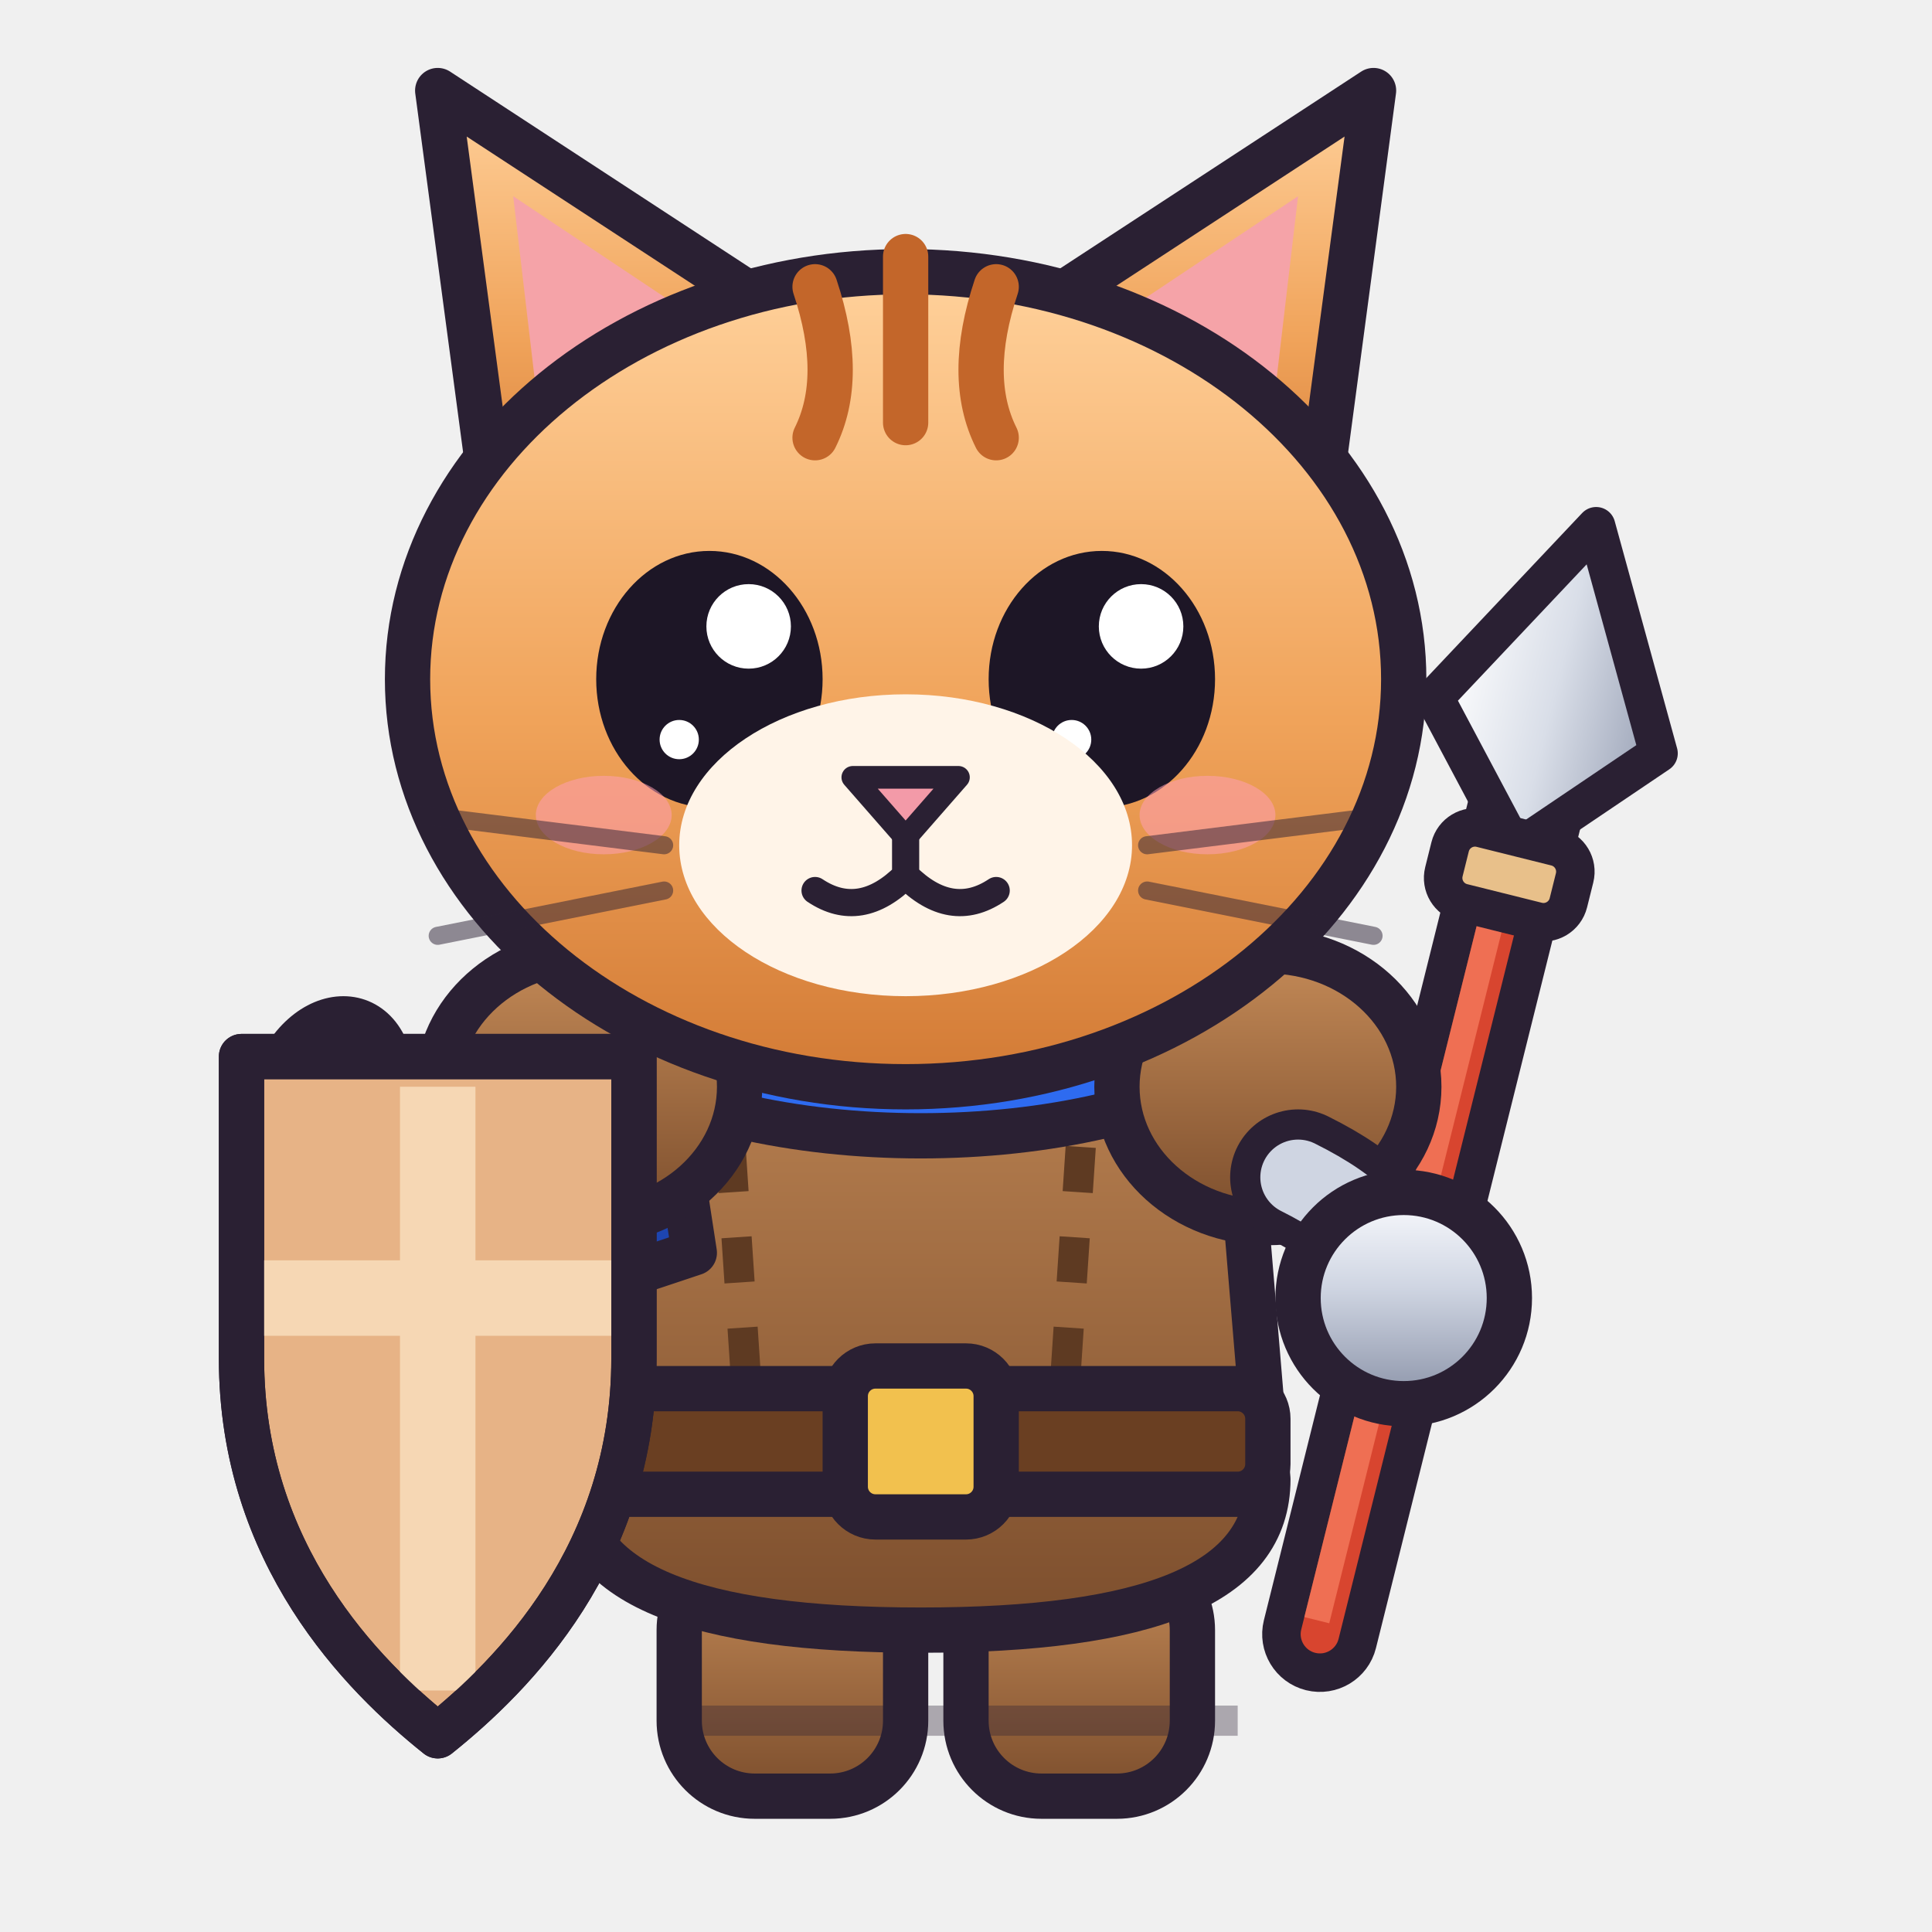
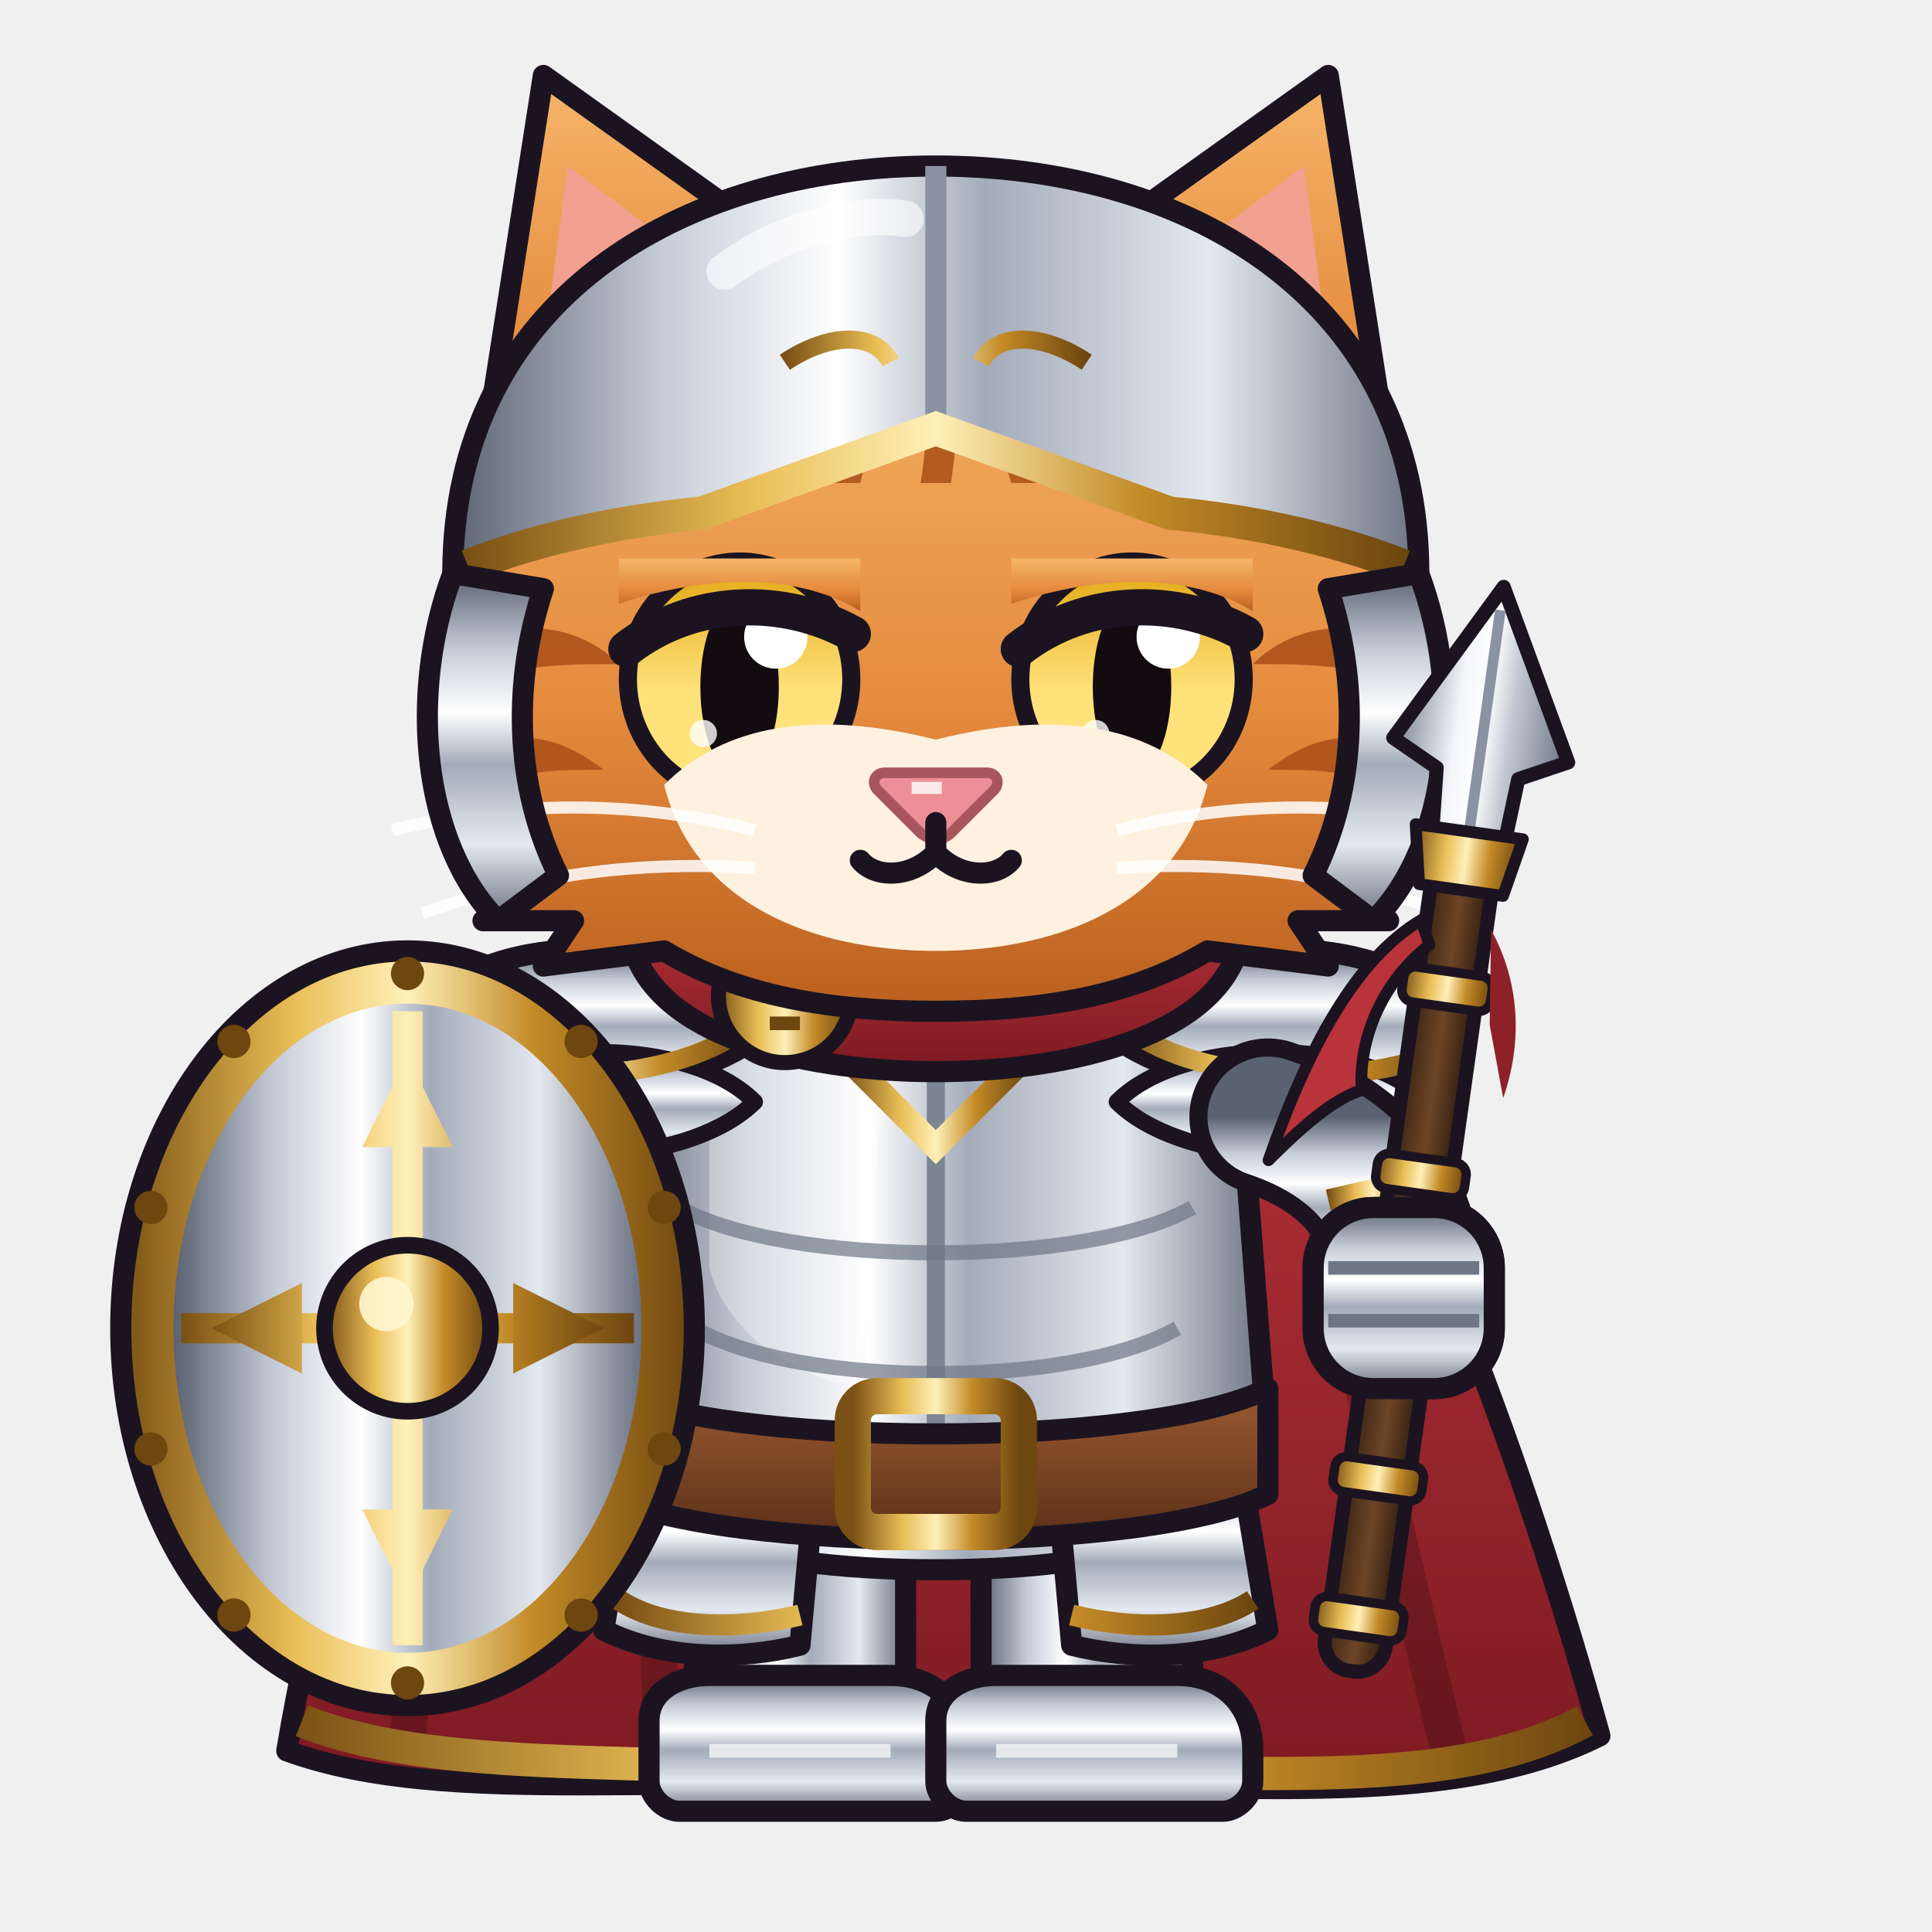
<svg xmlns="http://www.w3.org/2000/svg" width="128" height="128" viewBox="0 0 128 128">
-   <g transform="translate(52.20 31.60) rotate(14 40.80 54.40) scale(0.85)">
+   <defs>
+     <linearGradient id="fur" gradientTransform="rotate(90)">
+       <stop offset="0" stop-color="#f6b56a" />
+       <stop offset="0.6" stop-color="#e48a3c" />
+       <stop offset="1" stop-color="#b9601f" />
+     </linearGradient>
+     <linearGradient id="steel">
+       <stop offset="0" stop-color="#5a6170" />
+       <stop offset="0.22" stop-color="#c6ccd8" />
+       <stop offset="0.4" stop-color="#ffffff" />
+       <stop offset="0.55" stop-color="#a3abba" />
+       <stop offset="0.78" stop-color="#e4e8ef" />
+       <stop offset="1" stop-color="#6a7181" />
+     </linearGradient>
+     <linearGradient id="steelv" gradientTransform="rotate(90)">
+       <stop offset="0" stop-color="#5a6170" />
+       <stop offset="0.22" stop-color="#c6ccd8" />
+       <stop offset="0.4" stop-color="#ffffff" />
+       <stop offset="0.55" stop-color="#a3abba" />
+       <stop offset="0.78" stop-color="#e4e8ef" />
+       <stop offset="1" stop-color="#6a7181" />
+     </linearGradient>
+     <linearGradient id="gold">
+       <stop offset="0" stop-color="#7a5014" />
+       <stop offset="0.3" stop-color="#e9bd55" />
+       <stop offset="0.5" stop-color="#fff0b8" />
+       <stop offset="0.72" stop-color="#c38a26" />
+       <stop offset="1" stop-color="#6d4610" />
+     </linearGradient>
+     <linearGradient id="goldv" gradientTransform="rotate(90)">
+       <stop offset="0" stop-color="#7a5014" />
+       <stop offset="0.3" stop-color="#e9bd55" />
+       <stop offset="0.5" stop-color="#fff0b8" />
+       <stop offset="0.72" stop-color="#c38a26" />
+       <stop offset="1" stop-color="#6d4610" />
+     </linearGradient>
+     <linearGradient id="cape" gradientTransform="rotate(90)">
+       <stop offset="0" stop-color="#b8333a" />
+       <stop offset="1" stop-color="#7d1a22" />
+     </linearGradient>
+     <linearGradient id="iris" gradientTransform="rotate(90)">
+       <stop offset="0" stop-color="#e2a512" />
+       <stop offset="0.55" stop-color="#ffe27a" />
+       <stop offset="1" stop-color="#ffe27a" />
+     </linearGradient>
+     <linearGradient id="leather" gradientTransform="rotate(90)">
+       <stop offset="0" stop-color="#9a5a32" />
+       <stop offset="1" stop-color="#5c3018" />
+     </linearGradient>
+     <linearGradient id="wood">
+       <stop offset="0" stop-color="#8a5a32" />
+       <stop offset="0.5" stop-color="#a8703f" />
+       <stop offset="1" stop-color="#6a4022" />
+     </linearGradient>
+     <linearGradient id="iron">
+       <stop offset="0" stop-color="#3e434e" />
+       <stop offset="0.4" stop-color="#9aa1ae" />
+       <stop offset="0.6" stop-color="#c6ccd6" />
+       <stop offset="1" stop-color="#4b505c" />
+     </linearGradient>
+   </defs>
+   <path d="M40 63 C29 78 22 98 19 116 C30 120 46 117 60 119 C76 117 94 121 106 115 C101 97 94 78 85 63 Z" fill="url(#cape)" stroke="#1b1420" stroke-width="1.4" stroke-linejoin="round" stroke-linecap="round" />
+   <path d="M33 84 C30 96 28 106 27 115 M47 72 C44 90 43 104 44 117 M86 74 C90 90 93 104 96 116" stroke="#00000033" stroke-width="2.4" fill="none" stroke-linecap="round" />
+   <path d="M20 114 C30 118 46 116 60 118 C76 116 94 120 105 114" stroke="url(#gold)" stroke-width="2.2" fill="none" />
+   <path d="M46 99 h14 v12 c0 2 -1 3 -3 3 h-8 c-2 0 -3 -1 -3 -3 z" fill="url(#steel)" stroke="#1b1420" stroke-width="1.4" stroke-linejoin="round" stroke-linecap="round" />
+   <path d="M45 99 c2 -4 14 -4 16 0 l-1 4 c-4 -2 -10 -2 -14 0 z" fill="url(#steelv)" stroke="#1b1420" stroke-width="1.1" stroke-linejoin="round" stroke-linecap="round" />
+   <path d="M46 103 h14" stroke="url(#gold)" stroke-width="1.6" />
+   <path d="M43 114 c0 -2 2 -3 4 -3 h12 c3 0 5 2 5 5 v2 c0 1 -1 2 -2 2 h-17 c-1 0 -2 -1 -2 -2 z" fill="url(#steelv)" stroke="#1b1420" stroke-width="1.4" stroke-linejoin="round" stroke-linecap="round" />
+   <path d="M47 116 h12" stroke="#ffffff" stroke-width="0.9" opacity="0.7" />
+   <path d="M65 99 h14 v12 c0 2 -1 3 -3 3 h-8 c-2 0 -3 -1 -3 -3 z" fill="url(#steel)" stroke="#1b1420" stroke-width="1.4" stroke-linejoin="round" stroke-linecap="round" />
+   <path d="M64 99 c2 -4 14 -4 16 0 l-1 4 c-4 -2 -10 -2 -14 0 z" fill="url(#steelv)" stroke="#1b1420" stroke-width="1.1" stroke-linejoin="round" stroke-linecap="round" />
+   <path d="M65 103 h14" stroke="url(#gold)" stroke-width="1.6" />
+   <path d="M62 114 c0 -2 2 -3 4 -3 h12 c3 0 5 2 5 5 v2 c0 1 -1 2 -2 2 h-17 c-1 0 -2 -1 -2 -2 z" fill="url(#steelv)" stroke="#1b1420" stroke-width="1.4" stroke-linejoin="round" stroke-linecap="round" />
+   <path d="M66 116 h12" stroke="#ffffff" stroke-width="0.9" opacity="0.7" />
+   <path d="M42 70 C42 64 50 61 62 61 C74 61 82 64 82 70 L84 96 C84 101 75 104 62 104 C49 104 40 101 40 96 Z" fill="url(#steel)" stroke="#1b1420" stroke-width="1.4" stroke-linejoin="round" stroke-linecap="round" />
+   <path d="M62 63 V100" stroke="#7d8595" stroke-width="1.2" />
+   <path d="M47 68 C50 65 56 64 59 65 L57 92 C52 91 48 88 47 84 Z" fill="#ffffff" opacity="0.32" />
+   <path d="M45 80 C52 84 72 84 79 80 M46 88 C53 92 71 92 78 88" stroke="#6e7686" stroke-width="1" fill="none" opacity="0.7" />
+   <path d="M43 70 C48 66 56 64 62 64 C68 64 76 66 81 70" stroke="url(#gold)" stroke-width="1.8" fill="none" />
+   <path d="M56 70 L62 76 L68 70" stroke="url(#gold)" stroke-width="1.6" fill="none" />
+   <path d="M42 96 L40 108 C44 110 49 110 53 109 L54 98 Z M70 98 L71 109 C75 110 80 110 84 108 L82 96 Z" fill="url(#steelv)" stroke="#1b1420" stroke-width="1.4" stroke-linejoin="round" stroke-linecap="round" />
+   <path d="M41 106 C44 108 49 108 53 107 M71 107 C75 108 80 108 83 106" stroke="url(#gold)" stroke-width="1.4" fill="none" />
+   <path d="M40 92 C48 96 76 96 84 92 L84 99 C76 103 48 103 40 99 Z" fill="url(#leather)" stroke="#1b1420" stroke-width="1.4" stroke-linejoin="round" stroke-linecap="round" />
+   <rect x="56.5" y="92.5" width="11" height="9" rx="1.6" fill="none" stroke="url(#gold)" stroke-width="2.4" />
+   <path d="M62 95 v4" stroke="url(#gold)" stroke-width="1.6" />
+   <path d="M27 70 C27 62 45 60 51 68 C47 72 35 74 27 70 Z" fill="url(#steelv)" stroke="#1b1420" stroke-width="1.4" stroke-linejoin="round" stroke-linecap="round" />
+   <path d="M29 74 C31 69 45 68 50 73 C46 77 35 78 29 74 Z" fill="url(#steelv)" stroke="#1b1420" stroke-width="1.1" stroke-linejoin="round" stroke-linecap="round" />
+   <path d="M28 69.5 C35 72.5 46 71.5 50 67.5" stroke="url(#gold)" stroke-width="1.3" fill="none" />
+   <path d="M97 70 C97 62 79 60 73 68 C77 72 89 74 97 70 Z" fill="url(#steelv)" stroke="#1b1420" stroke-width="1.4" stroke-linejoin="round" stroke-linecap="round" />
+   <path d="M95 74 C93 69 79 68 74 73 C78 77 89 78 95 74 Z" fill="url(#steelv)" stroke="#1b1420" stroke-width="1.1" stroke-linejoin="round" stroke-linecap="round" />
+   <path d="M96 69.5 C89 72.5 78 71.5 74 67.5" stroke="url(#gold)" stroke-width="1.3" fill="none" />
+   <path d="M42 63 C50 58 74 58 82 63 C80 69 70 71 62 71 C54 71 44 69 42 63 Z" fill="url(#cape)" stroke="#1b1420" stroke-width="1.4" stroke-linejoin="round" stroke-linecap="round" />
+   <circle cx="52" cy="66" r="4.4" fill="url(#gold)" stroke="#1b1420" stroke-width="1" stroke-linejoin="round" stroke-linecap="round" />
+   <path d="M50.4 65.4 a1.6 1.6 0 0 1 3.2 0 M51 67.8 h2" stroke="#6d4610" stroke-width="0.9" fill="none" />
+   <path d="M84 74 C90 76 93 80 93 85" stroke="#1b1420" stroke-width="10.4" stroke-linecap="round" fill="none" />
+   <path d="M84 74 C90 76 93 80 93 85" stroke="url(#steelv)" stroke-width="8" stroke-linecap="round" fill="none" />
+   <path d="M88 79.5 l6 -1.4" stroke="url(#gold)" stroke-width="1.4" />
+   <rect x="87" y="80" width="12" height="12" rx="4" fill="url(#steelv)" stroke="#1b1420" stroke-width="1.4" stroke-linejoin="round" stroke-linecap="round" />
+   <path d="M88 84 h10 M88 87.5 h10" stroke="#6e7686" stroke-width="0.9" />
+   <ellipse cx="27" cy="88" rx="19" ry="25" fill="url(#gold)" stroke="#1b1420" stroke-width="1.4" stroke-linejoin="round" stroke-linecap="round" />
+   <ellipse cx="27" cy="88" rx="15.5" ry="21.5" fill="url(#steel)" />
+   <path d="M27 67 V109 M12 88 H42" stroke="url(#gold)" stroke-width="2" />
+   <path d="M27 70 l-3 6 h6 z M27 106 l-3 -6 h6 z M14 88 l6 -3 v6 z M40 88 l-6 -3 v6 z" fill="url(#gold)" />
+   <circle cx="27" cy="88" r="5.5" fill="url(#gold)" stroke="#1b1420" stroke-width="1.1" stroke-linejoin="round" stroke-linecap="round" />
+   <circle cx="25.6" cy="86.4" r="1.8" fill="#fff6d0" opacity="0.9" />
+   <circle cx="27" cy="64.5" r="1.1" fill="#6d4610" />
+   <circle cx="38.5" cy="69" r="1.1" fill="#6d4610" />
+   <circle cx="44" cy="80" r="1.1" fill="#6d4610" />
+   <circle cx="44" cy="96" r="1.1" fill="#6d4610" />
+   <circle cx="38.5" cy="107" r="1.1" fill="#6d4610" />
+   <circle cx="27" cy="111.5" r="1.1" fill="#6d4610" />
+   <circle cx="15.5" cy="107" r="1.1" fill="#6d4610" />
+   <circle cx="10" cy="96" r="1.1" fill="#6d4610" />
+   <circle cx="10" cy="80" r="1.1" fill="#6d4610" />
+   <circle cx="15.5" cy="69" r="1.1" fill="#6d4610" />
+   <path d="M31.0 37 L36.0 5 L57.0 20 Z" fill="url(#fur)" stroke="#1b1420" stroke-width="1.4" stroke-linejoin="round" stroke-linecap="round" />
+   <path d="M35.0 31 L37.6 11 L51.0 21 Z" fill="#f2a08f" />
+   <path d="M40.0 25 l2 -8 M43.0 26 l2 -7" stroke="#ffffff" stroke-width="0.9" opacity="0.75" />
+   <path d="M93.0 37 L88.0 5 L67.0 20 Z" fill="url(#fur)" stroke="#1b1420" stroke-width="1.4" stroke-linejoin="round" stroke-linecap="round" />
+   <path d="M89.0 31 L86.4 11 L73.0 21 Z" fill="#f2a08f" />
+   <path d="M84.0 25 l-2 -8 M81.0 26 l-2 -7" stroke="#ffffff" stroke-width="0.9" opacity="0.75" />
+   <path d="M30 44 C29 28 44 18 62 18 C80 18 95 28 94 44 C94 50 92 55 89 58 L92 61 L86 61 L88 64 L80 63 C75 66 69 67 62 67 C55 67 49 66 44 63 L36 64 L38 61 L32 61 L35 58 C32 55 30 50 30 44 Z" fill="url(#fur)" stroke="#1b1420" stroke-width="1.4" stroke-linejoin="round" stroke-linecap="round" />
+   <path d="M55 21 C56 25 56 29 55 32 L57 32 C58 28 58 24 57 21 Z M61 19.5 C61.6 24 61.6 28 61 32 L63 32 C63.6 28 63.6 24 63 19.5 Z M67 21 C66 25 66 29 67 32 L69 32 C70 28 70 24 69 21 Z M32 42 C36 41 39 42 41 44 C38 44 35 44 32 45 Z M92 42 C88 41 85 42 83 44 C86 44 89 44 92 45 Z M33 49 C36 48.5 38 49.5 40 51 C37 51 35 51 33 52 Z M91 49 C88 48.5 86 49.5 84 51 C87 51 89 51 91 52 Z" fill="#a94f18" opacity="0.85" />
+   <ellipse cx="49" cy="45" rx="7.4" ry="7.8" fill="url(#iris)" stroke="#1b1420" stroke-width="1.2" stroke-linejoin="round" stroke-linecap="round" />
+   <ellipse cx="49" cy="45.5" rx="2.6" ry="6" fill="#120b10" />
+   <circle cx="51.4" cy="42.2" r="2.1" fill="#ffffff" />
+   <circle cx="46.6" cy="48.6" r="0.9" fill="#ffffff" opacity="0.8" />
+   <path d="M41.5 43 C46 39.5 52 39.5 56.5 42" stroke="#1b1420" stroke-width="2.4" fill="none" stroke-linecap="round" />
+   <path d="M41 40 C47 38 53 38 57 40.5 L57 37 L41 37 Z" fill="url(#fur)" />
+   <ellipse cx="75" cy="45" rx="7.4" ry="7.8" fill="url(#iris)" stroke="#1b1420" stroke-width="1.2" stroke-linejoin="round" stroke-linecap="round" />
+   <ellipse cx="75" cy="45.5" rx="2.6" ry="6" fill="#120b10" />
+   <circle cx="77.4" cy="42.2" r="2.1" fill="#ffffff" />
+   <circle cx="72.6" cy="48.6" r="0.9" fill="#ffffff" opacity="0.8" />
+   <path d="M67.5 43 C72 39.5 78 39.5 82.5 42" stroke="#1b1420" stroke-width="2.4" fill="none" stroke-linecap="round" />
+   <path d="M67 40 C73 38 79 38 83 40.5 L83 37 L67 37 Z" fill="url(#fur)" />
+   <path d="M44 52 C46 60 54 63 62 63 C70 63 78 60 80 52 C76 48 70 47 62 49 C54 47 48 48 44 52 Z" fill="#fff1df" />
+   <path d="M58.6 51.2 h6.8 c0.6 0 0.9 0.6 0.5 1.1 l-2.9 2.9 c-0.5 0.5 -1.4 0.5 -2 0 l-2.9 -2.9 c-0.4 -0.5 -0.1 -1.1 0.5 -1.1 z" fill="#ee8f98" stroke="#a8555e" stroke-width="0.7" />
+   <path d="M60.4 52.2 h2" stroke="#ffffff" stroke-width="0.8" opacity="0.8" />
+   <path d="M62 54.5 v2 M62 56.5 C60.4 58.2 58 58.2 57 57 M62 56.5 C63.6 58.2 66 58.2 67 57" stroke="#1b1420" stroke-width="1.4" fill="none" stroke-linecap="round" />
+   <path d="M50 55 C42 53 34 53 26 55 M50 57.5 C42 57 35 58 28 60.5 M74 55 C82 53 90 53 98 55 M74 57.5 C82 57 89 58 96 60.5" stroke="#ffffff" stroke-width="0.8" fill="none" opacity="0.85" />
+   <path d="M30 38 C30 20 45 11 62 11 C79 11 94 20 94 38 C90 36 84 34.5 78 34 L62 28 L46 34 C40 34.5 34 36 30 38 Z" fill="url(#steel)" stroke="#1b1420" stroke-width="1.4" stroke-linejoin="round" stroke-linecap="round" />
+   <path d="M62 11 L62 28" stroke="#8a92a3" stroke-width="1.4" />
+   <path d="M31 37.5 C36 35.5 42 34.4 46.5 34 L62 28.4 L77.5 34 C82 34.4 88 35.5 93 37.5" stroke="url(#gold)" stroke-width="2.2" fill="none" />
+   <path d="M30 38 C27 46 28 56 33 61 L37 58 C34 52 34 45 36 39 Z M94 38 C97 46 96 56 91 61 L87 58 C90 52 90 45 88 39 Z" fill="url(#steelv)" stroke="#1b1420" stroke-width="1.4" stroke-linejoin="round" stroke-linecap="round" />
+   <path d="M48 18 C52 15 57 14 60 14.5" stroke="#ffffff" stroke-width="2.4" opacity="0.6" fill="none" stroke-linecap="round" />
+   <path d="M52 24 c3 -2 6 -2 7 0 M65 24 c1 -2 4 -2 7 0" stroke="url(#gold)" stroke-width="1.2" fill="none" />
+   <g transform="translate(55.56 37.64) rotate(8 37.44 48.36) scale(0.78)">
    <defs>
-       <linearGradient id="blade">
-         <stop offset="0" stop-color="#ffffff" />
-         <stop offset="0.5" stop-color="#d9dee8" />
-         <stop offset="1" stop-color="#9aa2b6" />
+       <linearGradient id="wblade">
+         <stop offset="0" stop-color="#7c8494" />
+         <stop offset="0.35" stop-color="#f4f6fa" />
+         <stop offset="0.5" stop-color="#ffffff" />
+         <stop offset="0.65" stop-color="#c3c9d4" />
+         <stop offset="1" stop-color="#6a7181" />
+       </linearGradient>
+       <linearGradient id="wgold">
+         <stop offset="0" stop-color="#7a5014" />
+         <stop offset="0.3" stop-color="#e9bd55" />
+         <stop offset="0.5" stop-color="#fff0b8" />
+         <stop offset="0.72" stop-color="#c38a26" />
+         <stop offset="1" stop-color="#6d4610" />
+       </linearGradient>
+       <linearGradient id="wwood">
+         <stop offset="0" stop-color="#3a2414" />
+         <stop offset="0.5" stop-color="#6e4526" />
+         <stop offset="1" stop-color="#2e1c10" />
+       </linearGradient>
+       <linearGradient id="wleather">
+         <stop offset="0" stop-color="#9a5a32" />
+         <stop offset="1" stop-color="#5c3018" />
      </linearGradient>
    </defs>
-     <rect x="45" y="22" width="6" height="72" rx="3" fill="#d8452f" stroke="#2a2033" stroke-width="3" stroke-linejoin="round" stroke-linecap="round" />
-     <rect x="46.5" y="24" width="2" height="66" fill="#ff8a6a" opacity="0.6" />
-     <path d="M48 2 L57 18 L48 28 L39 18 Z" fill="url(#blade)" stroke="#2a2033" stroke-width="3" stroke-linejoin="round" stroke-linecap="round" />
-     <rect x="43" y="27" width="10" height="6" rx="2" fill="#e8c08a" stroke="#2a2033" stroke-width="3" stroke-linejoin="round" stroke-linecap="round" />
-     <rect x="43" y="58" width="10" height="10" rx="2" fill="#e8c08a" stroke="#2a2033" stroke-width="3" stroke-linejoin="round" stroke-linecap="round" />
+     <rect x="45.4" y="24" width="5.2" height="70" rx="2.4" fill="url(#wwood)" stroke="#1b1420" stroke-width="1.2" stroke-linejoin="round" stroke-linecap="round" />
+     <rect x="44.2" y="34" width="7.6" height="3" rx="1" fill="url(#wgold)" stroke="#1b1420" stroke-width="0.8" stroke-linejoin="round" stroke-linecap="round" />
+     <rect x="44.2" y="50" width="7.6" height="3" rx="1" fill="url(#wgold)" stroke="#1b1420" stroke-width="0.8" stroke-linejoin="round" stroke-linecap="round" />
+     <rect x="44.2" y="76" width="7.6" height="3" rx="1" fill="url(#wgold)" stroke="#1b1420" stroke-width="0.8" stroke-linejoin="round" stroke-linecap="round" />
+     <rect x="44.2" y="88" width="7.6" height="3" rx="1" fill="url(#wgold)" stroke="#1b1420" stroke-width="0.8" stroke-linejoin="round" stroke-linecap="round" />
+     <path d="M48 1 L55.5 15 L51.5 17 L51 24 H45 L44.5 17 L40.5 15 Z" fill="url(#wblade)" stroke="#1b1420" stroke-width="1.2" stroke-linejoin="round" stroke-linecap="round" />
+     <path d="M48 3 V22" stroke="#8a92a3" stroke-width="0.9" />
+     <path d="M43.4 22 H52.6 L51.6 27 H44.4 Z" fill="url(#wgold)" stroke="#1b1420" stroke-width="1" stroke-linejoin="round" stroke-linecap="round" />
+     <path d="M45 30 C40 34 37 42 35 52 C38 48 40 46 42 45 C41 40 43 35 46 32 Z" fill="#b8333a" stroke="#1b1420" stroke-width="1" stroke-linejoin="round" stroke-linecap="round" />
+     <path d="M51 30 C54 34 55 39 54 44 L52 38 Z" fill="#8e2128" />
  </g>
-   <defs>
-     <linearGradient id="fur" gradientTransform="rotate(90)">
-       <stop offset="0" stop-color="#ffd19b" />
-       <stop offset="0.55" stop-color="#f0a35a" />
-       <stop offset="1" stop-color="#d27a35" />
-     </linearGradient>
-     <linearGradient id="steel" gradientTransform="rotate(90)">
-       <stop offset="0" stop-color="#fbfcff" />
-       <stop offset="0.45" stop-color="#cfd5e2" />
-       <stop offset="1" stop-color="#8a92a7" />
-     </linearGradient>
-     <linearGradient id="leather" gradientTransform="rotate(90)">
-       <stop offset="0" stop-color="#c48a57" />
-       <stop offset="1" stop-color="#7c4e2d" />
-     </linearGradient>
-     <linearGradient id="mail" gradientTransform="rotate(90)">
-       <stop offset="0" stop-color="#b9bfcc" />
-       <stop offset="1" stop-color="#727a8c" />
-     </linearGradient>
-   </defs>
-   <path d="M40 100 C22 100 14 86 18 72 C20 66 26 66 26 72 C24 82 28 92 42 92 Z" fill="url(#fur)" stroke="#2a2033" stroke-width="3" stroke-linejoin="round" stroke-linecap="round" />
-   <path d="M20 78 l6 1 M22 86 l6 -1" stroke="#c3662a" stroke-width="3" stroke-linecap="round" />
-   <rect x="45" y="103" width="15" height="16" rx="5" fill="url(#leather)" stroke="#2a2033" stroke-width="3" stroke-linejoin="round" stroke-linecap="round" />
-   <rect x="64" y="103" width="15" height="16" rx="5" fill="url(#leather)" stroke="#2a2033" stroke-width="3" stroke-linejoin="round" stroke-linecap="round" />
-   <path d="M45 114 h18 M64 114 h18" stroke="#2a2033" stroke-width="2" opacity="0.35" />
-   <path d="M40 74 C40 66 48 62 61 62 C74 62 82 66 82 74 L84 98 C84 105 76 108 61 108 C46 108 38 105 38 98 Z" fill="url(#leather)" stroke="#2a2033" stroke-width="3" stroke-linejoin="round" stroke-linecap="round" />
-   <path d="M48 70 L50 100 M72 70 L70 100" stroke="#5e3a22" stroke-width="2" stroke-dasharray="3 3" />
-   <rect x="38" y="92" width="46" height="7" rx="2" fill="#6a3f22" stroke="#2a2033" stroke-width="3" stroke-linejoin="round" stroke-linecap="round" />
-   <rect x="56" y="90.5" width="10" height="10" rx="2" fill="#f2c14e" stroke="#2a2033" stroke-width="3" stroke-linejoin="round" stroke-linecap="round" />
-   <path d="M41 63 C50 70 72 70 81 63 L83 70 C72 77 50 77 39 70 Z" fill="#2e6bf0" stroke="#2a2033" stroke-width="3" stroke-linejoin="round" stroke-linecap="round" />
-   <path d="M44 70 L37 86 L46 83 Z" fill="#1d45b0" stroke="#2a2033" stroke-width="3" stroke-linejoin="round" stroke-linecap="round" />
-   <ellipse cx="39" cy="72" rx="10" ry="9" fill="url(#leather)" stroke="#2a2033" stroke-width="3" stroke-linejoin="round" stroke-linecap="round" />
-   <ellipse cx="84" cy="72" rx="10" ry="9" fill="url(#leather)" stroke="#2a2033" stroke-width="3" stroke-linejoin="round" stroke-linecap="round" />
-   <path d="M86 78 C90 80 92 82 93 86" stroke="#2a2033" stroke-width="9" stroke-linecap="round" />
-   <path d="M86 78 C90 80 92 82 93 86" stroke="#cfd5e2" stroke-width="5" stroke-linecap="round" />
-   <circle cx="93" cy="86" r="7" fill="url(#steel)" stroke="#2a2033" stroke-width="3" stroke-linejoin="round" stroke-linecap="round" />
-   <path d="M16 70 H42 V90 C42 103 34 111 29 115 C24 111 16 103 16 90 Z" fill="#e7b386" stroke="#2a2033" stroke-width="3" stroke-linejoin="round" stroke-linecap="round" />
-   <path d="M29 72 V112 M17 86 H41" stroke="#f6d7b4" stroke-width="5" />
-   <path d="M16 70 H42 V90 C42 103 34 111 29 115 C24 111 16 103 16 90 Z" fill="none" stroke="#2a2033" stroke-width="3" stroke-linejoin="round" stroke-linecap="round" />
-   <path d="M33 36 L29 6 L55 23 Z" fill="url(#fur)" stroke="#2a2033" stroke-width="3" stroke-linejoin="round" stroke-linecap="round" />
-   <path d="M36 30 L34 13 L49 23 Z" fill="#f5a3a8" />
-   <path d="M87 36 L91 6 L65 23 Z" fill="url(#fur)" stroke="#2a2033" stroke-width="3" stroke-linejoin="round" stroke-linecap="round" />
-   <path d="M84 30 L86 13 L71 23 Z" fill="#f5a3a8" />
-   <ellipse cx="60" cy="45" rx="33" ry="27" fill="url(#fur)" stroke="#2a2033" stroke-width="3" stroke-linejoin="round" stroke-linecap="round" />
-   <path d="M54 19 q2 6 0 10 M60 17 v11 M66 19 q-2 6 0 10" stroke="#c3662a" stroke-width="3" fill="none" stroke-linecap="round" />
-   <ellipse cx="47" cy="45" rx="7.5" ry="8.5" fill="#1d1626" />
-   <circle cx="49.6" cy="41.5" r="2.8" fill="#fff" />
-   <circle cx="45" cy="49" r="1.3" fill="#fff" />
-   <ellipse cx="73" cy="45" rx="7.5" ry="8.5" fill="#1d1626" />
-   <circle cx="75.6" cy="41.5" r="2.8" fill="#fff" />
-   <circle cx="71" cy="49" r="1.3" fill="#fff" />
-   <ellipse cx="60" cy="56" rx="15" ry="10" fill="#fff4e8" />
-   <ellipse cx="40" cy="54" rx="4.5" ry="2.6" fill="#ff9fb2" opacity="0.55" />
-   <ellipse cx="80" cy="54" rx="4.5" ry="2.6" fill="#ff9fb2" opacity="0.55" />
-   <path d="M56.5 51.5 h7 l-3.5 4 z" fill="#f39aa8" stroke="#2a2033" stroke-width="1.5" stroke-linejoin="round" />
-   <path d="M60 55.5 v2.5 M60 58 q-3 3 -6 1 M60 58 q3 3 6 1" stroke="#2a2033" stroke-width="1.8" fill="none" stroke-linecap="round" />
-   <path d="M44 56 L28 54 M44 59 L29 62 M76 56 L92 54 M76 59 L91 62" stroke="#2a2033" stroke-width="1.2" opacity="0.5" stroke-linecap="round" />
+   <rect x="87" y="80" width="12" height="12" rx="4" fill="url(#steelv)" stroke="#1b1420" stroke-width="1.4" stroke-linejoin="round" stroke-linecap="round" />
+   <path d="M88 84 h10 M88 87.5 h10" stroke="#6e7686" stroke-width="0.9" />
</svg>
